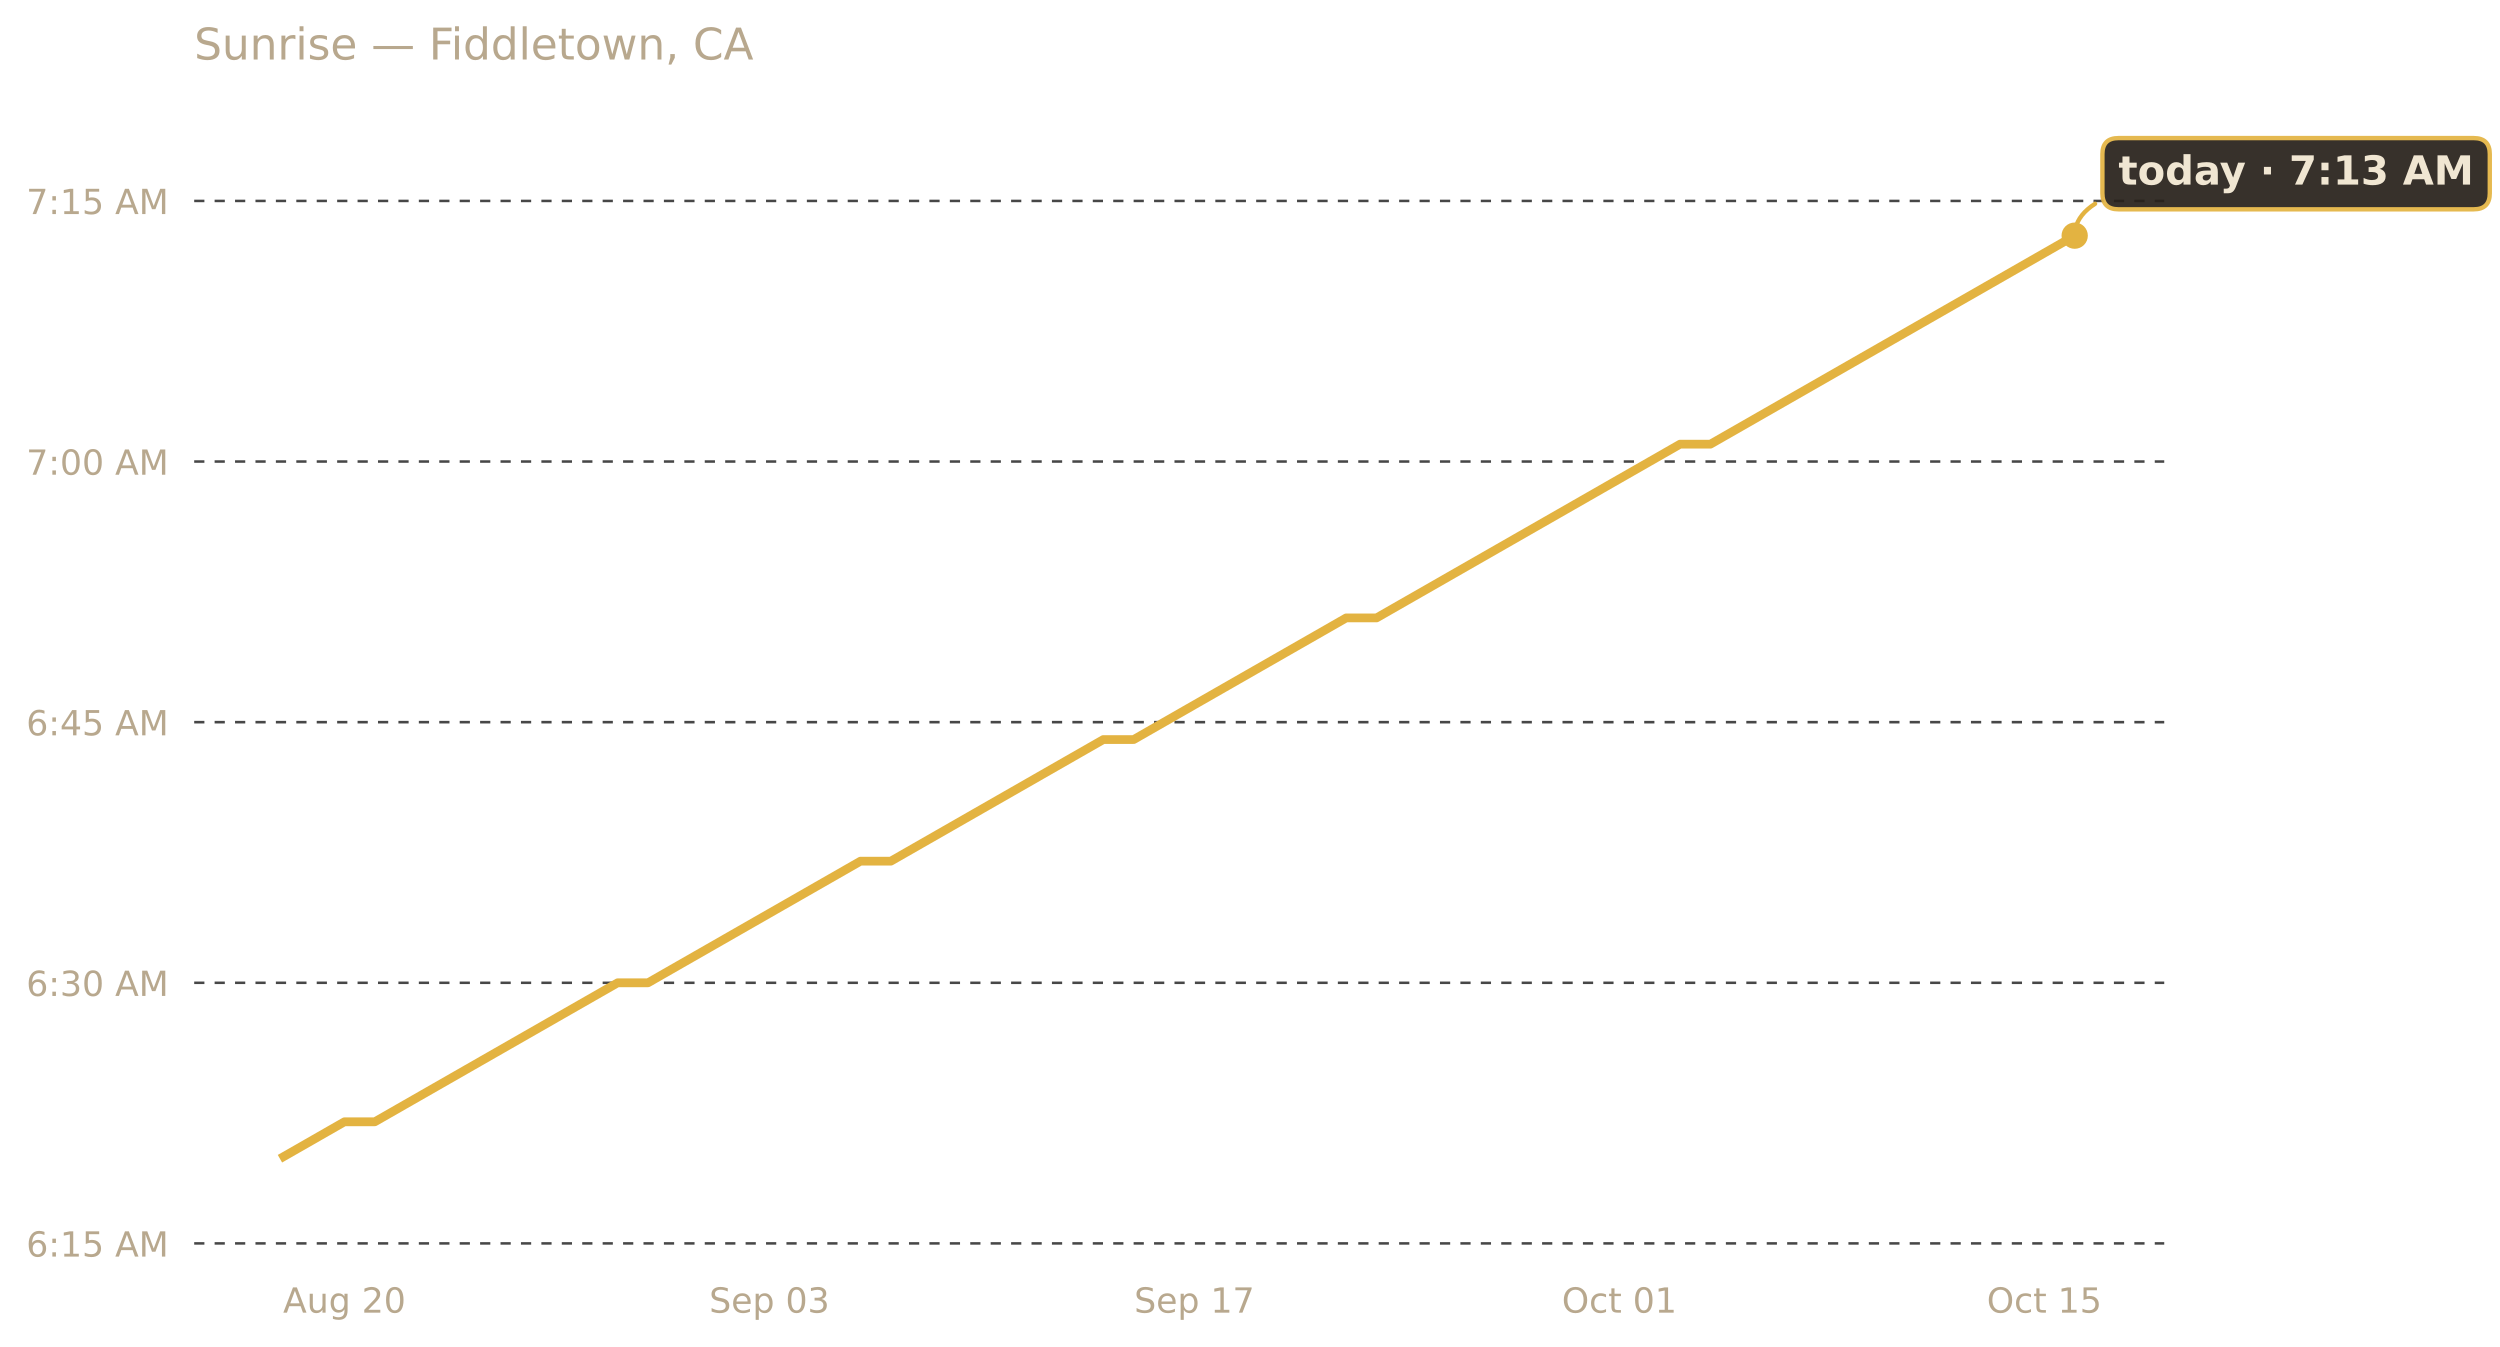
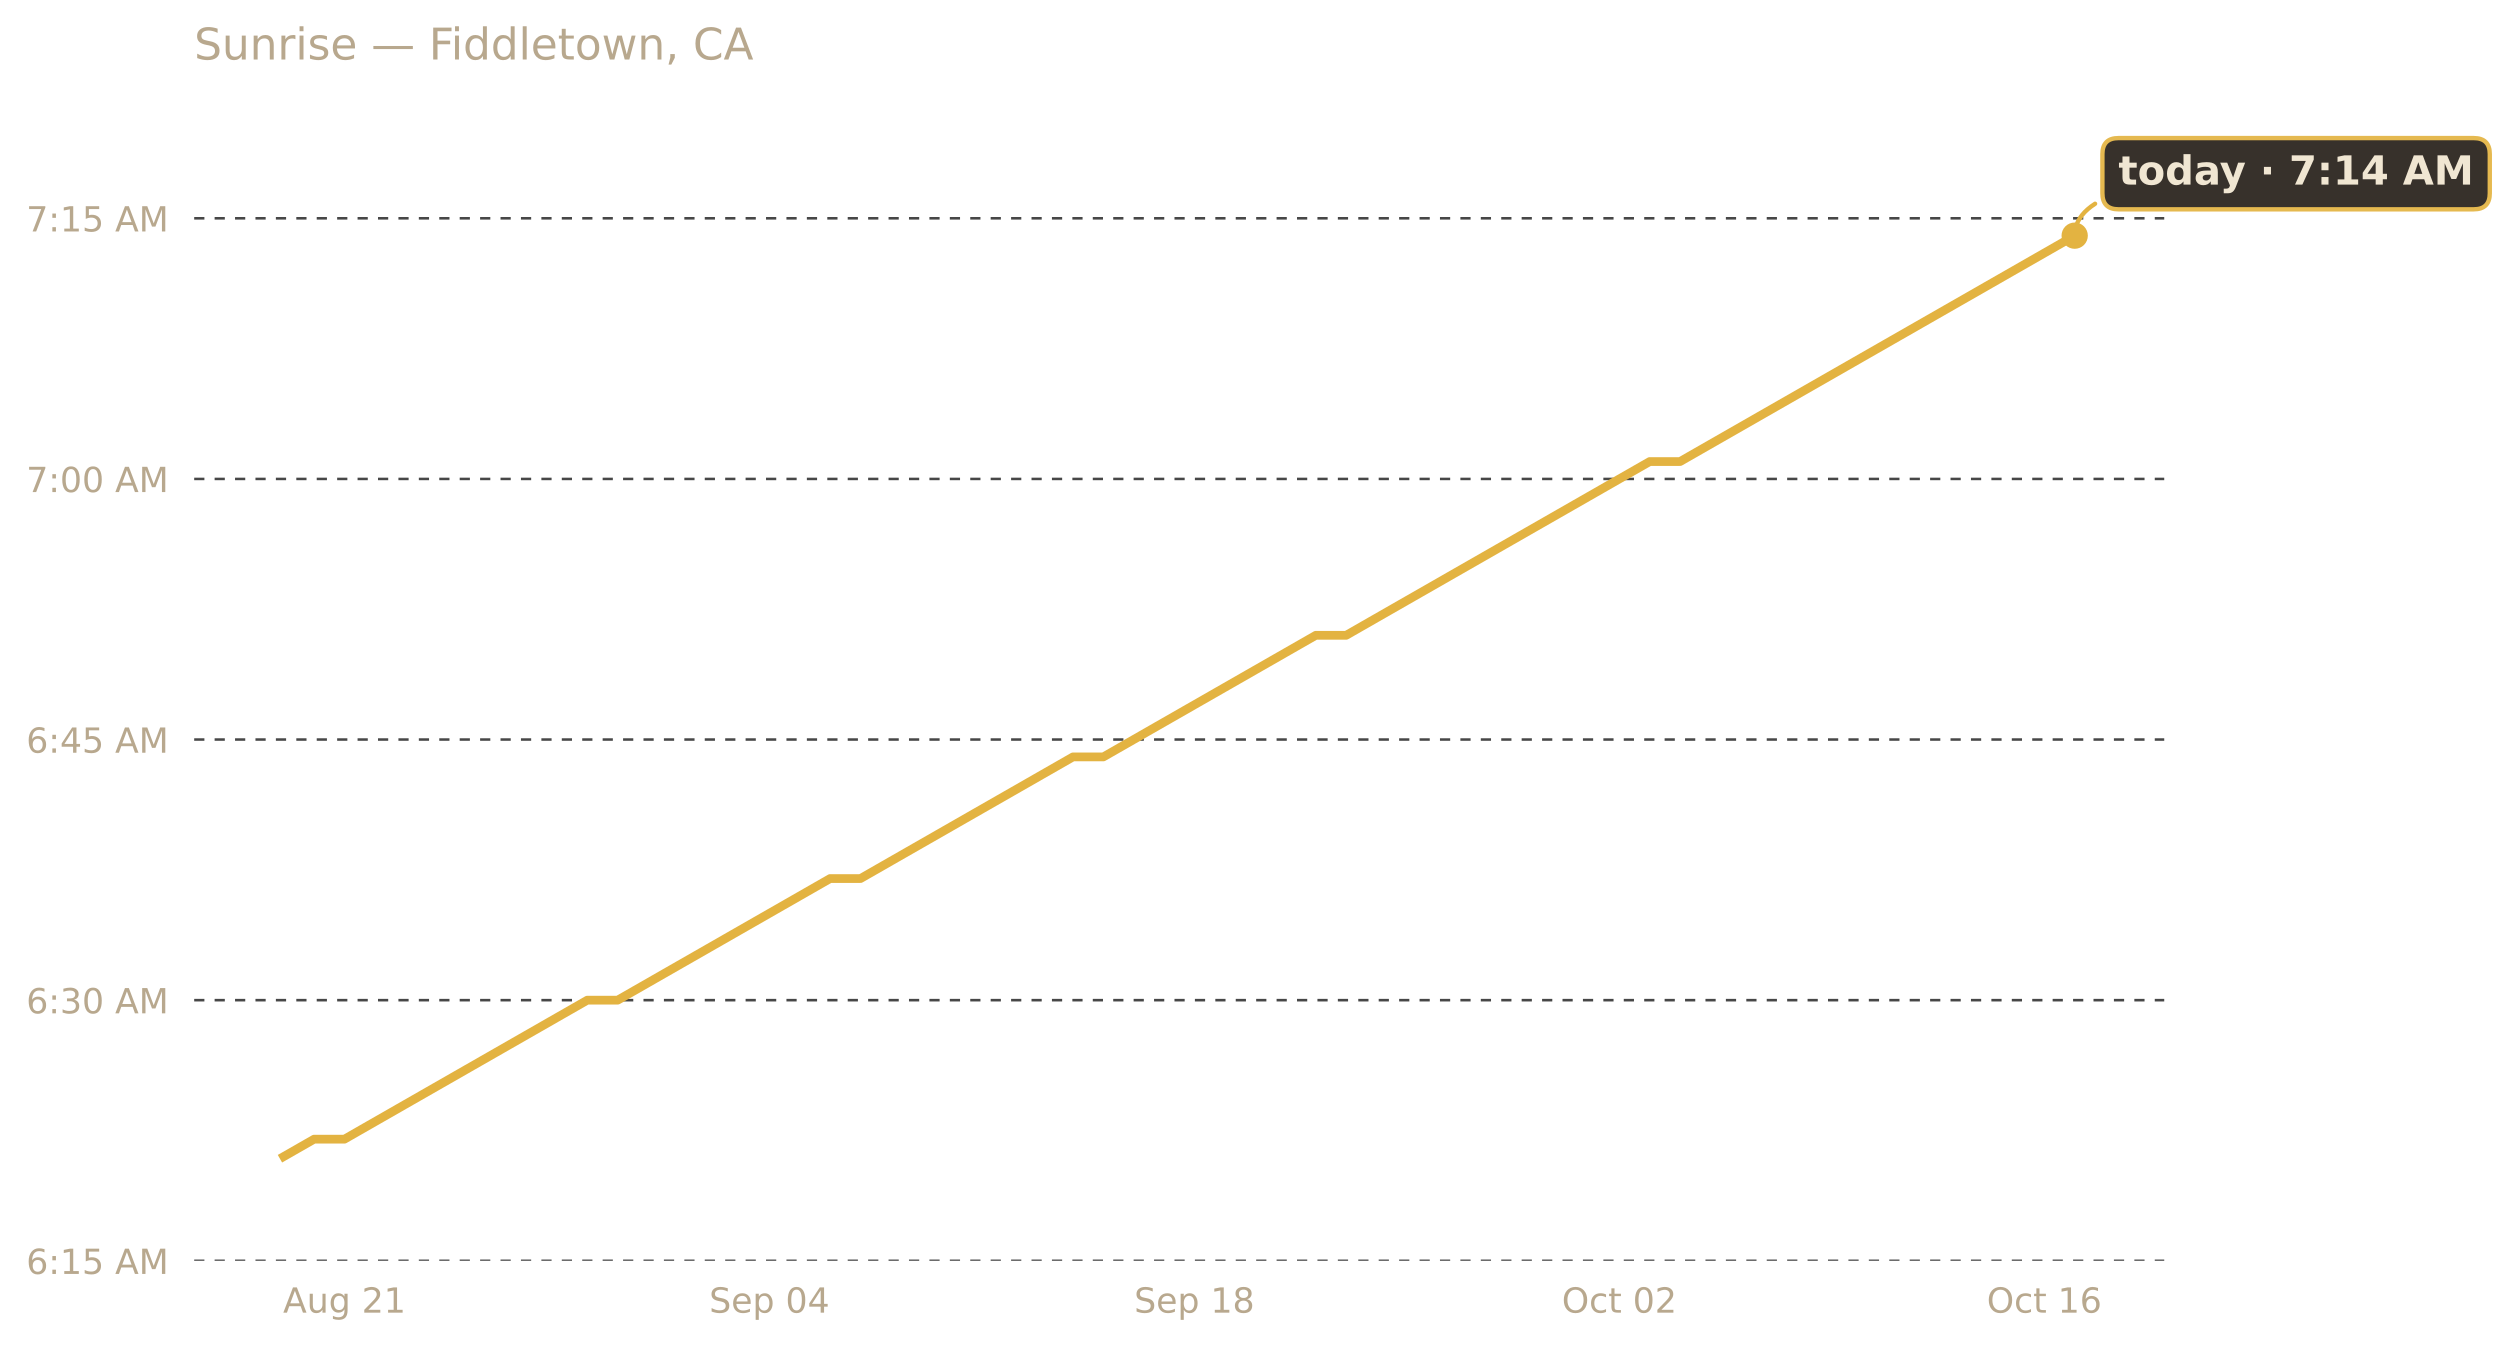
<svg xmlns="http://www.w3.org/2000/svg" xmlns:xlink="http://www.w3.org/1999/xlink" width="685.516pt" height="369.112pt" viewBox="0 0 685.516 369.112" version="1.1">
  <defs>
    <style type="text/css">*{stroke-linejoin: round; stroke-linecap: butt}</style>
  </defs>
  <g id="figure_1">
    <g id="patch_1">
      <path d="M 0 369.112  L 685.516 369.112  L 685.516 0  L 0 0  L 0 369.112  z " style="fill: none; opacity: 0" />
    </g>
    <g id="axes_1">
      <g id="patch_2">
        <path d="M 53.248 345.718  L 593.447 345.718  L 593.447 30.318  L 53.248 30.318  L 53.248 345.718  z " style="fill: none" />
      </g>
      <g id="matplotlib.axis_1">
        <g id="xtick_1">
          <g id="text_1">
            <g style="fill: #b8a88e" transform="translate(77.62049 359.9366) scale(0.095 -0.095)">
              <defs>
                <path id="DejaVuSans-41" d="M 2188 4044  L 1331 1722  L 3047 1722  L 2188 4044  z M 1831 4666  L 2547 4666  L 4325 0  L 3669 0  L 3244 1197  L 1141 1197  L 716 0  L 50 0  L 1831 4666  z " transform="scale(0.015625)" />
                <path id="DejaVuSans-75" d="M 544 1381  L 544 3500  L 1119 3500  L 1119 1403  Q 1119 906 1312 657  Q 1506 409 1894 409  Q 2359 409 2629 706  Q 2900 1003 2900 1516  L 2900 3500  L 3475 3500  L 3475 0  L 2900 0  L 2900 538  Q 2691 219 2414 64  Q 2138 -91 1772 -91  Q 1169 -91 856 284  Q 544 659 544 1381  z M 1991 3584  L 1991 3584  z " transform="scale(0.015625)" />
                <path id="DejaVuSans-67" d="M 2906 1791  Q 2906 2416 2648 2759  Q 2391 3103 1925 3103  Q 1463 3103 1205 2759  Q 947 2416 947 1791  Q 947 1169 1205 825  Q 1463 481 1925 481  Q 2391 481 2648 825  Q 2906 1169 2906 1791  z M 3481 434  Q 3481 -459 3084 -895  Q 2688 -1331 1869 -1331  Q 1566 -1331 1297 -1286  Q 1028 -1241 775 -1147  L 775 -588  Q 1028 -725 1275 -790  Q 1522 -856 1778 -856  Q 2344 -856 2625 -561  Q 2906 -266 2906 331  L 2906 616  Q 2728 306 2450 153  Q 2172 0 1784 0  Q 1141 0 747 490  Q 353 981 353 1791  Q 353 2603 747 3093  Q 1141 3584 1784 3584  Q 2172 3584 2450 3431  Q 2728 3278 2906 2969  L 2906 3500  L 3481 3500  L 3481 434  z " transform="scale(0.015625)" />
                <path id="DejaVuSans-20" transform="scale(0.015625)" />
                <path id="DejaVuSans-32" d="M 1228 531  L 3431 531  L 3431 0  L 469 0  L 469 531  Q 828 903 1448 1529  Q 2069 2156 2228 2338  Q 2531 2678 2651 2914  Q 2772 3150 2772 3378  Q 2772 3750 2511 3984  Q 2250 4219 1831 4219  Q 1534 4219 1204 4116  Q 875 4013 500 3803  L 500 4441  Q 881 4594 1212 4672  Q 1544 4750 1819 4750  Q 2544 4750 2975 4387  Q 3406 4025 3406 3419  Q 3406 3131 3298 2873  Q 3191 2616 2906 2266  Q 2828 2175 2409 1742  Q 1991 1309 1228 531  z " transform="scale(0.015625)" />
-                 <path id="DejaVuSans-30" d="M 2034 4250  Q 1547 4250 1301 3770  Q 1056 3291 1056 2328  Q 1056 1369 1301 889  Q 1547 409 2034 409  Q 2525 409 2770 889  Q 3016 1369 3016 2328  Q 3016 3291 2770 3770  Q 2525 4250 2034 4250  z M 2034 4750  Q 2819 4750 3233 4129  Q 3647 3509 3647 2328  Q 3647 1150 3233 529  Q 2819 -91 2034 -91  Q 1250 -91 836 529  Q 422 1150 422 2328  Q 422 3509 836 4129  Q 1250 4750 2034 4750  z " transform="scale(0.015625)" />
+                 <path id="DejaVuSans-31" d="M 794 531  L 1825 531  L 1825 4091  L 703 3866  L 703 4441  L 1819 4666  L 2450 4666  L 2450 531  L 3481 531  L 3481 0  L 794 0  L 794 531  z " transform="scale(0.015625)" />
              </defs>
              <use xlink:href="#DejaVuSans-41" />
              <use xlink:href="#DejaVuSans-75" x="68.408" />
              <use xlink:href="#DejaVuSans-67" x="131.787" />
              <use xlink:href="#DejaVuSans-20" x="195.264" />
              <use xlink:href="#DejaVuSans-32" x="227.051" />
-               <use xlink:href="#DejaVuSans-30" x="290.674" />
+               <use xlink:href="#DejaVuSans-31" x="290.674" />
            </g>
          </g>
        </g>
        <g id="xtick_2">
          <g id="text_2">
            <g style="fill: #b8a88e" transform="translate(194.4717 359.9366) scale(0.095 -0.095)">
              <defs>
                <path id="DejaVuSans-53" d="M 3425 4513  L 3425 3897  Q 3066 4069 2747 4153  Q 2428 4238 2131 4238  Q 1616 4238 1336 4038  Q 1056 3838 1056 3469  Q 1056 3159 1242 3001  Q 1428 2844 1947 2747  L 2328 2669  Q 3034 2534 3370 2195  Q 3706 1856 3706 1288  Q 3706 609 3251 259  Q 2797 -91 1919 -91  Q 1588 -91 1214 -16  Q 841 59 441 206  L 441 856  Q 825 641 1194 531  Q 1563 422 1919 422  Q 2459 422 2753 634  Q 3047 847 3047 1241  Q 3047 1584 2836 1778  Q 2625 1972 2144 2069  L 1759 2144  Q 1053 2284 737 2584  Q 422 2884 422 3419  Q 422 4038 858 4394  Q 1294 4750 2059 4750  Q 2388 4750 2728 4690  Q 3069 4631 3425 4513  z " transform="scale(0.015625)" />
                <path id="DejaVuSans-65" d="M 3597 1894  L 3597 1613  L 953 1613  Q 991 1019 1311 708  Q 1631 397 2203 397  Q 2534 397 2845 478  Q 3156 559 3463 722  L 3463 178  Q 3153 47 2828 -22  Q 2503 -91 2169 -91  Q 1331 -91 842 396  Q 353 884 353 1716  Q 353 2575 817 3079  Q 1281 3584 2069 3584  Q 2775 3584 3186 3129  Q 3597 2675 3597 1894  z M 3022 2063  Q 3016 2534 2758 2815  Q 2500 3097 2075 3097  Q 1594 3097 1305 2825  Q 1016 2553 972 2059  L 3022 2063  z " transform="scale(0.015625)" />
                <path id="DejaVuSans-70" d="M 1159 525  L 1159 -1331  L 581 -1331  L 581 3500  L 1159 3500  L 1159 2969  Q 1341 3281 1617 3432  Q 1894 3584 2278 3584  Q 2916 3584 3314 3078  Q 3713 2572 3713 1747  Q 3713 922 3314 415  Q 2916 -91 2278 -91  Q 1894 -91 1617 61  Q 1341 213 1159 525  z M 3116 1747  Q 3116 2381 2855 2742  Q 2594 3103 2138 3103  Q 1681 3103 1420 2742  Q 1159 2381 1159 1747  Q 1159 1113 1420 752  Q 1681 391 2138 391  Q 2594 391 2855 752  Q 3116 1113 3116 1747  z " transform="scale(0.015625)" />
-                 <path id="DejaVuSans-33" d="M 2597 2516  Q 3050 2419 3304 2112  Q 3559 1806 3559 1356  Q 3559 666 3084 287  Q 2609 -91 1734 -91  Q 1441 -91 1130 -33  Q 819 25 488 141  L 488 750  Q 750 597 1062 519  Q 1375 441 1716 441  Q 2309 441 2620 675  Q 2931 909 2931 1356  Q 2931 1769 2642 2001  Q 2353 2234 1838 2234  L 1294 2234  L 1294 2753  L 1863 2753  Q 2328 2753 2575 2939  Q 2822 3125 2822 3475  Q 2822 3834 2567 4026  Q 2313 4219 1838 4219  Q 1578 4219 1281 4162  Q 984 4106 628 3988  L 628 4550  Q 988 4650 1302 4700  Q 1616 4750 1894 4750  Q 2613 4750 3031 4423  Q 3450 4097 3450 3541  Q 3450 3153 3228 2886  Q 3006 2619 2597 2516  z " transform="scale(0.015625)" />
+                 <path id="DejaVuSans-30" d="M 2034 4250  Q 1547 4250 1301 3770  Q 1056 3291 1056 2328  Q 1056 1369 1301 889  Q 1547 409 2034 409  Q 2525 409 2770 889  Q 3016 1369 3016 2328  Q 3016 3291 2770 3770  Q 2525 4250 2034 4250  z M 2034 4750  Q 2819 4750 3233 4129  Q 3647 3509 3647 2328  Q 3647 1150 3233 529  Q 2819 -91 2034 -91  Q 1250 -91 836 529  Q 422 1150 422 2328  Q 422 3509 836 4129  Q 1250 4750 2034 4750  z " transform="scale(0.015625)" />
+                 <path id="DejaVuSans-34" d="M 2419 4116  L 825 1625  L 2419 1625  L 2419 4116  z M 2253 4666  L 3047 4666  L 3047 1625  L 3713 1625  L 3713 1100  L 3047 1100  L 3047 0  L 2419 0  L 2419 1100  L 313 1100  L 313 1709  L 2253 4666  z " transform="scale(0.015625)" />
              </defs>
              <use xlink:href="#DejaVuSans-53" />
              <use xlink:href="#DejaVuSans-65" x="63.477" />
              <use xlink:href="#DejaVuSans-70" x="125" />
              <use xlink:href="#DejaVuSans-20" x="188.477" />
              <use xlink:href="#DejaVuSans-30" x="220.264" />
-               <use xlink:href="#DejaVuSans-33" x="283.887" />
+               <use xlink:href="#DejaVuSans-34" x="283.887" />
            </g>
          </g>
        </g>
        <g id="xtick_3">
          <g id="text_3">
            <g style="fill: #b8a88e" transform="translate(311.0016 359.9366) scale(0.095 -0.095)">
              <defs>
-                 <path id="DejaVuSans-31" d="M 794 531  L 1825 531  L 1825 4091  L 703 3866  L 703 4441  L 1819 4666  L 2450 4666  L 2450 531  L 3481 531  L 3481 0  L 794 0  L 794 531  z " transform="scale(0.015625)" />
-                 <path id="DejaVuSans-37" d="M 525 4666  L 3525 4666  L 3525 4397  L 1831 0  L 1172 0  L 2766 4134  L 525 4134  L 525 4666  z " transform="scale(0.015625)" />
+                 <path id="DejaVuSans-38" d="M 2034 2216  Q 1584 2216 1326 1975  Q 1069 1734 1069 1313  Q 1069 891 1326 650  Q 1584 409 2034 409  Q 2484 409 2743 651  Q 3003 894 3003 1313  Q 3003 1734 2745 1975  Q 2488 2216 2034 2216  z M 1403 2484  Q 997 2584 770 2862  Q 544 3141 544 3541  Q 544 4100 942 4425  Q 1341 4750 2034 4750  Q 2731 4750 3128 4425  Q 3525 4100 3525 3541  Q 3525 3141 3298 2862  Q 3072 2584 2669 2484  Q 3125 2378 3379 2068  Q 3634 1759 3634 1313  Q 3634 634 3220 271  Q 2806 -91 2034 -91  Q 1263 -91 848 271  Q 434 634 434 1313  Q 434 1759 690 2068  Q 947 2378 1403 2484  z M 1172 3481  Q 1172 3119 1398 2916  Q 1625 2713 2034 2713  Q 2441 2713 2670 2916  Q 2900 3119 2900 3481  Q 2900 3844 2670 4047  Q 2441 4250 2034 4250  Q 1625 4250 1398 4047  Q 1172 3844 1172 3481  z " transform="scale(0.015625)" />
              </defs>
              <use xlink:href="#DejaVuSans-53" />
              <use xlink:href="#DejaVuSans-65" x="63.477" />
              <use xlink:href="#DejaVuSans-70" x="125" />
              <use xlink:href="#DejaVuSans-20" x="188.477" />
              <use xlink:href="#DejaVuSans-31" x="220.264" />
-               <use xlink:href="#DejaVuSans-37" x="283.887" />
+               <use xlink:href="#DejaVuSans-38" x="283.887" />
            </g>
          </g>
        </g>
        <g id="xtick_4">
          <g id="text_4">
            <g style="fill: #b8a88e" transform="translate(428.2721 359.9366) scale(0.095 -0.095)">
              <defs>
                <path id="DejaVuSans-4f" d="M 2522 4238  Q 1834 4238 1429 3725  Q 1025 3213 1025 2328  Q 1025 1447 1429 934  Q 1834 422 2522 422  Q 3209 422 3611 934  Q 4013 1447 4013 2328  Q 4013 3213 3611 3725  Q 3209 4238 2522 4238  z M 2522 4750  Q 3503 4750 4090 4092  Q 4678 3434 4678 2328  Q 4678 1225 4090 567  Q 3503 -91 2522 -91  Q 1538 -91 948 565  Q 359 1222 359 2328  Q 359 3434 948 4092  Q 1538 4750 2522 4750  z " transform="scale(0.015625)" />
                <path id="DejaVuSans-63" d="M 3122 3366  L 3122 2828  Q 2878 2963 2633 3030  Q 2388 3097 2138 3097  Q 1578 3097 1268 2742  Q 959 2388 959 1747  Q 959 1106 1268 751  Q 1578 397 2138 397  Q 2388 397 2633 464  Q 2878 531 3122 666  L 3122 134  Q 2881 22 2623 -34  Q 2366 -91 2075 -91  Q 1284 -91 818 406  Q 353 903 353 1747  Q 353 2603 823 3093  Q 1294 3584 2113 3584  Q 2378 3584 2631 3529  Q 2884 3475 3122 3366  z " transform="scale(0.015625)" />
                <path id="DejaVuSans-74" d="M 1172 4494  L 1172 3500  L 2356 3500  L 2356 3053  L 1172 3053  L 1172 1153  Q 1172 725 1289 603  Q 1406 481 1766 481  L 2356 481  L 2356 0  L 1766 0  Q 1100 0 847 248  Q 594 497 594 1153  L 594 3053  L 172 3053  L 172 3500  L 594 3500  L 594 4494  L 1172 4494  z " transform="scale(0.015625)" />
              </defs>
              <use xlink:href="#DejaVuSans-4f" />
              <use xlink:href="#DejaVuSans-63" x="78.711" />
              <use xlink:href="#DejaVuSans-74" x="133.691" />
              <use xlink:href="#DejaVuSans-20" x="172.9" />
              <use xlink:href="#DejaVuSans-30" x="204.688" />
-               <use xlink:href="#DejaVuSans-31" x="268.311" />
+               <use xlink:href="#DejaVuSans-32" x="268.311" />
            </g>
          </g>
        </g>
        <g id="xtick_5">
          <g id="text_5">
            <g style="fill: #b8a88e" transform="translate(544.802 359.9366) scale(0.095 -0.095)">
              <defs>
-                 <path id="DejaVuSans-35" d="M 691 4666  L 3169 4666  L 3169 4134  L 1269 4134  L 1269 2991  Q 1406 3038 1543 3061  Q 1681 3084 1819 3084  Q 2600 3084 3056 2656  Q 3513 2228 3513 1497  Q 3513 744 3044 326  Q 2575 -91 1722 -91  Q 1428 -91 1123 -41  Q 819 9 494 109  L 494 744  Q 775 591 1075 516  Q 1375 441 1709 441  Q 2250 441 2565 725  Q 2881 1009 2881 1497  Q 2881 1984 2565 2268  Q 2250 2553 1709 2553  Q 1456 2553 1204 2497  Q 953 2441 691 2322  L 691 4666  z " transform="scale(0.015625)" />
+                 <path id="DejaVuSans-36" d="M 2113 2584  Q 1688 2584 1439 2293  Q 1191 2003 1191 1497  Q 1191 994 1439 701  Q 1688 409 2113 409  Q 2538 409 2786 701  Q 3034 994 3034 1497  Q 3034 2003 2786 2293  Q 2538 2584 2113 2584  z M 3366 4563  L 3366 3988  Q 3128 4100 2886 4159  Q 2644 4219 2406 4219  Q 1781 4219 1451 3797  Q 1122 3375 1075 2522  Q 1259 2794 1537 2939  Q 1816 3084 2150 3084  Q 2853 3084 3261 2657  Q 3669 2231 3669 1497  Q 3669 778 3244 343  Q 2819 -91 2113 -91  Q 1303 -91 875 529  Q 447 1150 447 2328  Q 447 3434 972 4092  Q 1497 4750 2381 4750  Q 2619 4750 2861 4703  Q 3103 4656 3366 4563  z " transform="scale(0.015625)" />
              </defs>
              <use xlink:href="#DejaVuSans-4f" />
              <use xlink:href="#DejaVuSans-63" x="78.711" />
              <use xlink:href="#DejaVuSans-74" x="133.691" />
              <use xlink:href="#DejaVuSans-20" x="172.9" />
              <use xlink:href="#DejaVuSans-31" x="204.688" />
-               <use xlink:href="#DejaVuSans-35" x="268.311" />
+               <use xlink:href="#DejaVuSans-36" x="268.311" />
            </g>
          </g>
        </g>
      </g>
      <g id="matplotlib.axis_2">
        <g id="ytick_1">
          <g id="line2d_1">
-             <path d="M 53.248 340.954  L 593.447 340.954  " clip-path="url(#p3fa9a7198c)" style="fill: none; stroke-dasharray: 2.8,2.8; stroke-dashoffset: 0; stroke: #474747; stroke-width: 0.7" />
+             <path d="M 53.248 345.718  L 593.447 345.718  " clip-path="url(#p2e3e57d304)" style="fill: none; stroke-dasharray: 2.8,2.8; stroke-dashoffset: 0; stroke: #474747; stroke-width: 0.7" />
          </g>
          <g id="text_6">
-             <g style="fill: #b8a88e" transform="translate(7.2 344.563) scale(0.095 -0.095)">
-               <defs>
-                 <path id="DejaVuSans-36" d="M 2113 2584  Q 1688 2584 1439 2293  Q 1191 2003 1191 1497  Q 1191 994 1439 701  Q 1688 409 2113 409  Q 2538 409 2786 701  Q 3034 994 3034 1497  Q 3034 2003 2786 2293  Q 2538 2584 2113 2584  z M 3366 4563  L 3366 3988  Q 3128 4100 2886 4159  Q 2644 4219 2406 4219  Q 1781 4219 1451 3797  Q 1122 3375 1075 2522  Q 1259 2794 1537 2939  Q 1816 3084 2150 3084  Q 2853 3084 3261 2657  Q 3669 2231 3669 1497  Q 3669 778 3244 343  Q 2819 -91 2113 -91  Q 1303 -91 875 529  Q 447 1150 447 2328  Q 447 3434 972 4092  Q 1497 4750 2381 4750  Q 2619 4750 2861 4703  Q 3103 4656 3366 4563  z " transform="scale(0.015625)" />
+             <g style="fill: #b8a88e" transform="translate(7.2 349.3274) scale(0.095 -0.095)">
+               <defs>
                <path id="DejaVuSans-3a" d="M 750 794  L 1409 794  L 1409 0  L 750 0  L 750 794  z M 750 3309  L 1409 3309  L 1409 2516  L 750 2516  L 750 3309  z " transform="scale(0.015625)" />
+                 <path id="DejaVuSans-35" d="M 691 4666  L 3169 4666  L 3169 4134  L 1269 4134  L 1269 2991  Q 1406 3038 1543 3061  Q 1681 3084 1819 3084  Q 2600 3084 3056 2656  Q 3513 2228 3513 1497  Q 3513 744 3044 326  Q 2575 -91 1722 -91  Q 1428 -91 1123 -41  Q 819 9 494 109  L 494 744  Q 775 591 1075 516  Q 1375 441 1709 441  Q 2250 441 2565 725  Q 2881 1009 2881 1497  Q 2881 1984 2565 2268  Q 2250 2553 1709 2553  Q 1456 2553 1204 2497  Q 953 2441 691 2322  L 691 4666  z " transform="scale(0.015625)" />
                <path id="DejaVuSans-4d" d="M 628 4666  L 1569 4666  L 2759 1491  L 3956 4666  L 4897 4666  L 4897 0  L 4281 0  L 4281 4097  L 3078 897  L 2444 897  L 1241 4097  L 1241 0  L 628 0  L 628 4666  z " transform="scale(0.015625)" />
              </defs>
              <use xlink:href="#DejaVuSans-36" />
              <use xlink:href="#DejaVuSans-3a" x="63.623" />
              <use xlink:href="#DejaVuSans-31" x="97.314" />
              <use xlink:href="#DejaVuSans-35" x="160.938" />
              <use xlink:href="#DejaVuSans-20" x="224.561" />
              <use xlink:href="#DejaVuSans-41" x="256.348" />
              <use xlink:href="#DejaVuSans-4d" x="324.756" />
            </g>
          </g>
        </g>
        <g id="ytick_2">
          <g id="line2d_2">
-             <path d="M 53.248 269.489  L 593.447 269.489  " clip-path="url(#p3fa9a7198c)" style="fill: none; stroke-dasharray: 2.8,2.8; stroke-dashoffset: 0; stroke: #474747; stroke-width: 0.7" />
+             <path d="M 53.248 274.253  L 593.447 274.253  " clip-path="url(#p2e3e57d304)" style="fill: none; stroke-dasharray: 2.8,2.8; stroke-dashoffset: 0; stroke: #474747; stroke-width: 0.7" />
          </g>
          <g id="text_7">
-             <g style="fill: #b8a88e" transform="translate(7.2 273.0978) scale(0.095 -0.095)">
+             <g style="fill: #b8a88e" transform="translate(7.2 277.8621) scale(0.095 -0.095)">
+               <defs>
+                 <path id="DejaVuSans-33" d="M 2597 2516  Q 3050 2419 3304 2112  Q 3559 1806 3559 1356  Q 3559 666 3084 287  Q 2609 -91 1734 -91  Q 1441 -91 1130 -33  Q 819 25 488 141  L 488 750  Q 750 597 1062 519  Q 1375 441 1716 441  Q 2309 441 2620 675  Q 2931 909 2931 1356  Q 2931 1769 2642 2001  Q 2353 2234 1838 2234  L 1294 2234  L 1294 2753  L 1863 2753  Q 2328 2753 2575 2939  Q 2822 3125 2822 3475  Q 2822 3834 2567 4026  Q 2313 4219 1838 4219  Q 1578 4219 1281 4162  Q 984 4106 628 3988  L 628 4550  Q 988 4650 1302 4700  Q 1616 4750 1894 4750  Q 2613 4750 3031 4423  Q 3450 4097 3450 3541  Q 3450 3153 3228 2886  Q 3006 2619 2597 2516  z " transform="scale(0.015625)" />
+               </defs>
              <use xlink:href="#DejaVuSans-36" />
              <use xlink:href="#DejaVuSans-3a" x="63.623" />
              <use xlink:href="#DejaVuSans-33" x="97.314" />
              <use xlink:href="#DejaVuSans-30" x="160.938" />
              <use xlink:href="#DejaVuSans-20" x="224.561" />
              <use xlink:href="#DejaVuSans-41" x="256.348" />
              <use xlink:href="#DejaVuSans-4d" x="324.756" />
            </g>
          </g>
        </g>
        <g id="ytick_3">
          <g id="line2d_3">
-             <path d="M 53.248 198.023  L 593.447 198.023  " clip-path="url(#p3fa9a7198c)" style="fill: none; stroke-dasharray: 2.8,2.8; stroke-dashoffset: 0; stroke: #474747; stroke-width: 0.7" />
+             <path d="M 53.248 202.788  L 593.447 202.788  " clip-path="url(#p2e3e57d304)" style="fill: none; stroke-dasharray: 2.8,2.8; stroke-dashoffset: 0; stroke: #474747; stroke-width: 0.7" />
          </g>
          <g id="text_8">
-             <g style="fill: #b8a88e" transform="translate(7.2 201.6325) scale(0.095 -0.095)">
-               <defs>
-                 <path id="DejaVuSans-34" d="M 2419 4116  L 825 1625  L 2419 1625  L 2419 4116  z M 2253 4666  L 3047 4666  L 3047 1625  L 3713 1625  L 3713 1100  L 3047 1100  L 3047 0  L 2419 0  L 2419 1100  L 313 1100  L 313 1709  L 2253 4666  z " transform="scale(0.015625)" />
-               </defs>
+             <g style="fill: #b8a88e" transform="translate(7.2 206.3969) scale(0.095 -0.095)">
              <use xlink:href="#DejaVuSans-36" />
              <use xlink:href="#DejaVuSans-3a" x="63.623" />
              <use xlink:href="#DejaVuSans-34" x="97.314" />
              <use xlink:href="#DejaVuSans-35" x="160.938" />
              <use xlink:href="#DejaVuSans-20" x="224.561" />
              <use xlink:href="#DejaVuSans-41" x="256.348" />
              <use xlink:href="#DejaVuSans-4d" x="324.756" />
            </g>
          </g>
        </g>
        <g id="ytick_4">
          <g id="line2d_4">
-             <path d="M 53.248 126.558  L 593.447 126.558  " clip-path="url(#p3fa9a7198c)" style="fill: none; stroke-dasharray: 2.8,2.8; stroke-dashoffset: 0; stroke: #474747; stroke-width: 0.7" />
+             <path d="M 53.248 131.322  L 593.447 131.322  " clip-path="url(#p2e3e57d304)" style="fill: none; stroke-dasharray: 2.8,2.8; stroke-dashoffset: 0; stroke: #474747; stroke-width: 0.7" />
          </g>
          <g id="text_9">
-             <g style="fill: #b8a88e" transform="translate(7.2 130.1673) scale(0.095 -0.095)">
+             <g style="fill: #b8a88e" transform="translate(7.2 134.9316) scale(0.095 -0.095)">
+               <defs>
+                 <path id="DejaVuSans-37" d="M 525 4666  L 3525 4666  L 3525 4397  L 1831 0  L 1172 0  L 2766 4134  L 525 4134  L 525 4666  z " transform="scale(0.015625)" />
+               </defs>
              <use xlink:href="#DejaVuSans-37" />
              <use xlink:href="#DejaVuSans-3a" x="63.623" />
              <use xlink:href="#DejaVuSans-30" x="97.314" />
              <use xlink:href="#DejaVuSans-30" x="160.938" />
              <use xlink:href="#DejaVuSans-20" x="224.561" />
              <use xlink:href="#DejaVuSans-41" x="256.348" />
              <use xlink:href="#DejaVuSans-4d" x="324.756" />
            </g>
          </g>
        </g>
        <g id="ytick_5">
          <g id="line2d_5">
-             <path d="M 53.248 55.093  L 593.447 55.093  " clip-path="url(#p3fa9a7198c)" style="fill: none; stroke-dasharray: 2.8,2.8; stroke-dashoffset: 0; stroke: #474747; stroke-width: 0.7" />
+             <path d="M 53.248 59.857  L 593.447 59.857  " clip-path="url(#p2e3e57d304)" style="fill: none; stroke-dasharray: 2.8,2.8; stroke-dashoffset: 0; stroke: #474747; stroke-width: 0.7" />
          </g>
          <g id="text_10">
-             <g style="fill: #b8a88e" transform="translate(7.2 58.702) scale(0.095 -0.095)">
+             <g style="fill: #b8a88e" transform="translate(7.2 63.46636) scale(0.095 -0.095)">
              <use xlink:href="#DejaVuSans-37" />
              <use xlink:href="#DejaVuSans-3a" x="63.623" />
              <use xlink:href="#DejaVuSans-31" x="97.314" />
              <use xlink:href="#DejaVuSans-35" x="160.938" />
              <use xlink:href="#DejaVuSans-20" x="224.561" />
              <use xlink:href="#DejaVuSans-41" x="256.348" />
              <use xlink:href="#DejaVuSans-4d" x="324.756" />
            </g>
          </g>
        </g>
      </g>
      <g id="line2d_6">
-         <path d="M 77.802 317.132  L 86.126 312.368  L 94.45 307.603  L 102.773 307.603  L 111.097 302.839  L 119.42 298.075  L 127.744 293.31  L 136.067 288.546  L 144.391 283.782  L 152.715 279.017  L 161.038 274.253  L 169.362 269.489  L 177.685 269.489  L 186.009 264.724  L 194.332 259.96  L 202.656 255.195  L 210.979 250.431  L 219.303 245.667  L 227.627 240.902  L 235.95 236.138  L 244.274 236.138  L 252.597 231.374  L 260.921 226.609  L 269.244 221.845  L 277.568 217.081  L 285.891 212.316  L 294.215 207.552  L 302.539 202.788  L 310.862 202.788  L 319.186 198.023  L 327.509 193.259  L 335.833 188.495  L 344.156 183.73  L 352.48 178.966  L 360.804 174.202  L 369.127 169.437  L 377.451 169.437  L 385.774 164.673  L 394.098 159.908  L 402.421 155.144  L 410.745 150.38  L 419.068 145.615  L 427.392 140.851  L 435.716 136.087  L 444.039 131.322  L 452.363 126.558  L 460.686 121.794  L 469.01 121.794  L 477.333 117.029  L 485.657 112.265  L 493.981 107.501  L 502.304 102.736  L 510.628 97.972  L 518.951 93.208  L 527.275 88.443  L 535.598 83.679  L 543.922 78.915  L 552.245 74.15  L 560.569 69.386  L 568.893 64.621  " clip-path="url(#p3fa9a7198c)" style="fill: none; stroke: #e3b341; stroke-width: 2.4; stroke-linecap: square" />
+         <path d="M 77.802 317.132  L 86.126 312.368  L 94.45 312.368  L 102.773 307.603  L 111.097 302.839  L 119.42 298.075  L 127.744 293.31  L 136.067 288.546  L 144.391 283.782  L 152.715 279.017  L 161.038 274.253  L 169.362 274.253  L 177.685 269.489  L 186.009 264.724  L 194.332 259.96  L 202.656 255.195  L 210.979 250.431  L 219.303 245.667  L 227.627 240.902  L 235.95 240.902  L 244.274 236.138  L 252.597 231.374  L 260.921 226.609  L 269.244 221.845  L 277.568 217.081  L 285.891 212.316  L 294.215 207.552  L 302.539 207.552  L 310.862 202.788  L 319.186 198.023  L 327.509 193.259  L 335.833 188.495  L 344.156 183.73  L 352.48 178.966  L 360.804 174.202  L 369.127 174.202  L 377.451 169.437  L 385.774 164.673  L 394.098 159.908  L 402.421 155.144  L 410.745 150.38  L 419.068 145.615  L 427.392 140.851  L 435.716 136.087  L 444.039 131.322  L 452.363 126.558  L 460.686 126.558  L 469.01 121.794  L 477.333 117.029  L 485.657 112.265  L 493.981 107.501  L 502.304 102.736  L 510.628 97.972  L 518.951 93.208  L 527.275 88.443  L 535.598 83.679  L 543.922 78.915  L 552.245 74.15  L 560.569 69.386  L 568.893 64.621  " clip-path="url(#p2e3e57d304)" style="fill: none; stroke: #e3b341; stroke-width: 2.4; stroke-linecap: square" />
      </g>
      <g id="patch_3">
        <path d="M 574.481 55.875  Q 570.003 58.752 569.113 62.634  " style="fill: none; stroke: #e3b341; stroke-width: 1.2; stroke-linecap: round" />
      </g>
      <g id="text_11">
        <g id="patch_4">
          <path d="M 580.893 57.395  L 678.316 57.395  Q 682.716 57.395 682.716 52.995  L 682.716 42.263  Q 682.716 37.863 678.316 37.863  L 580.893 37.863  Q 576.493 37.863 576.493 42.263  L 576.493 52.995  Q 576.493 57.395 580.893 57.395  z " style="fill: #262019; opacity: 0.92; stroke: #e3b341; stroke-width: 1.2; stroke-linejoin: miter" />
        </g>
        <g style="fill: #f0e6d2" transform="translate(580.8926 50.62145) scale(0.11 -0.11)">
          <defs>
            <path id="DejaVuSans-Bold-74" d="M 1759 4494  L 1759 3500  L 2913 3500  L 2913 2700  L 1759 2700  L 1759 1216  Q 1759 972 1856 886  Q 1953 800 2241 800  L 2816 800  L 2816 0  L 1856 0  Q 1194 0 917 276  Q 641 553 641 1216  L 641 2700  L 84 2700  L 84 3500  L 641 3500  L 641 4494  L 1759 4494  z " transform="scale(0.015625)" />
            <path id="DejaVuSans-Bold-6f" d="M 2203 2784  Q 1831 2784 1636 2517  Q 1441 2250 1441 1747  Q 1441 1244 1636 976  Q 1831 709 2203 709  Q 2569 709 2762 976  Q 2956 1244 2956 1747  Q 2956 2250 2762 2517  Q 2569 2784 2203 2784  z M 2203 3584  Q 3106 3584 3614 3096  Q 4122 2609 4122 1747  Q 4122 884 3614 396  Q 3106 -91 2203 -91  Q 1297 -91 786 396  Q 275 884 275 1747  Q 275 2609 786 3096  Q 1297 3584 2203 3584  z " transform="scale(0.015625)" />
            <path id="DejaVuSans-Bold-64" d="M 2919 2988  L 2919 4863  L 4044 4863  L 4044 0  L 2919 0  L 2919 506  Q 2688 197 2409 53  Q 2131 -91 1766 -91  Q 1119 -91 703 423  Q 288 938 288 1747  Q 288 2556 703 3070  Q 1119 3584 1766 3584  Q 2128 3584 2408 3439  Q 2688 3294 2919 2988  z M 2181 722  Q 2541 722 2730 984  Q 2919 1247 2919 1747  Q 2919 2247 2730 2509  Q 2541 2772 2181 2772  Q 1825 2772 1636 2509  Q 1447 2247 1447 1747  Q 1447 1247 1636 984  Q 1825 722 2181 722  z " transform="scale(0.015625)" />
            <path id="DejaVuSans-Bold-61" d="M 2106 1575  Q 1756 1575 1579 1456  Q 1403 1338 1403 1106  Q 1403 894 1545 773  Q 1688 653 1941 653  Q 2256 653 2472 879  Q 2688 1106 2688 1447  L 2688 1575  L 2106 1575  z M 3816 1997  L 3816 0  L 2688 0  L 2688 519  Q 2463 200 2181 54  Q 1900 -91 1497 -91  Q 953 -91 614 226  Q 275 544 275 1050  Q 275 1666 698 1953  Q 1122 2241 2028 2241  L 2688 2241  L 2688 2328  Q 2688 2594 2478 2717  Q 2269 2841 1825 2841  Q 1466 2841 1156 2769  Q 847 2697 581 2553  L 581 3406  Q 941 3494 1303 3539  Q 1666 3584 2028 3584  Q 2975 3584 3395 3211  Q 3816 2838 3816 1997  z " transform="scale(0.015625)" />
            <path id="DejaVuSans-Bold-79" d="M 78 3500  L 1197 3500  L 2138 1125  L 2938 3500  L 4056 3500  L 2584 -331  Q 2363 -916 2067 -1148  Q 1772 -1381 1288 -1381  L 641 -1381  L 641 -647  L 991 -647  Q 1275 -647 1404 -556  Q 1534 -466 1606 -231  L 1638 -134  L 78 3500  z " transform="scale(0.015625)" />
            <path id="DejaVuSans-Bold-20" transform="scale(0.015625)" />
            <path id="DejaVuSans-Bold-b7" d="M 653 2828  L 1778 2828  L 1778 1619  L 653 1619  L 653 2828  z " transform="scale(0.015625)" />
            <path id="DejaVuSans-Bold-37" d="M 428 4666  L 3944 4666  L 3944 3988  L 2125 0  L 953 0  L 2675 3781  L 428 3781  L 428 4666  z " transform="scale(0.015625)" />
            <path id="DejaVuSans-Bold-3a" d="M 716 3500  L 1844 3500  L 1844 2291  L 716 2291  L 716 3500  z M 716 1209  L 1844 1209  L 1844 0  L 716 0  L 716 1209  z " transform="scale(0.015625)" />
            <path id="DejaVuSans-Bold-31" d="M 750 831  L 1813 831  L 1813 3847  L 722 3622  L 722 4441  L 1806 4666  L 2950 4666  L 2950 831  L 4013 831  L 4013 0  L 750 0  L 750 831  z " transform="scale(0.015625)" />
-             <path id="DejaVuSans-Bold-33" d="M 2981 2516  Q 3453 2394 3698 2092  Q 3944 1791 3944 1325  Q 3944 631 3412 270  Q 2881 -91 1863 -91  Q 1503 -91 1142 -33  Q 781 25 428 141  L 428 1069  Q 766 900 1098 814  Q 1431 728 1753 728  Q 2231 728 2486 893  Q 2741 1059 2741 1369  Q 2741 1688 2480 1852  Q 2219 2016 1709 2016  L 1228 2016  L 1228 2791  L 1734 2791  Q 2188 2791 2409 2933  Q 2631 3075 2631 3366  Q 2631 3634 2415 3781  Q 2200 3928 1806 3928  Q 1516 3928 1219 3862  Q 922 3797 628 3669  L 628 4550  Q 984 4650 1334 4700  Q 1684 4750 2022 4750  Q 2931 4750 3382 4451  Q 3834 4153 3834 3553  Q 3834 3144 3618 2883  Q 3403 2622 2981 2516  z " transform="scale(0.015625)" />
+             <path id="DejaVuSans-Bold-34" d="M 2356 3675  L 1038 1722  L 2356 1722  L 2356 3675  z M 2156 4666  L 3494 4666  L 3494 1722  L 4159 1722  L 4159 850  L 3494 850  L 3494 0  L 2356 0  L 2356 850  L 288 850  L 288 1881  L 2156 4666  z " transform="scale(0.015625)" />
            <path id="DejaVuSans-Bold-41" d="M 3419 850  L 1538 850  L 1241 0  L 31 0  L 1759 4666  L 3194 4666  L 4922 0  L 3713 0  L 3419 850  z M 1838 1716  L 3116 1716  L 2478 3572  L 1838 1716  z " transform="scale(0.015625)" />
            <path id="DejaVuSans-Bold-4d" d="M 588 4666  L 2119 4666  L 3181 2169  L 4250 4666  L 5778 4666  L 5778 0  L 4641 0  L 4641 3413  L 3566 897  L 2803 897  L 1728 3413  L 1728 0  L 588 0  L 588 4666  z " transform="scale(0.015625)" />
          </defs>
          <use xlink:href="#DejaVuSans-Bold-74" />
          <use xlink:href="#DejaVuSans-Bold-6f" x="47.803" />
          <use xlink:href="#DejaVuSans-Bold-64" x="116.504" />
          <use xlink:href="#DejaVuSans-Bold-61" x="188.086" />
          <use xlink:href="#DejaVuSans-Bold-79" x="252.441" />
          <use xlink:href="#DejaVuSans-Bold-20" x="317.627" />
          <use xlink:href="#DejaVuSans-Bold-b7" x="352.441" />
          <use xlink:href="#DejaVuSans-Bold-20" x="390.43" />
          <use xlink:href="#DejaVuSans-Bold-37" x="425.244" />
          <use xlink:href="#DejaVuSans-Bold-3a" x="494.824" />
          <use xlink:href="#DejaVuSans-Bold-31" x="534.814" />
-           <use xlink:href="#DejaVuSans-Bold-33" x="604.395" />
+           <use xlink:href="#DejaVuSans-Bold-34" x="604.395" />
          <use xlink:href="#DejaVuSans-Bold-20" x="673.975" />
          <use xlink:href="#DejaVuSans-Bold-41" x="708.789" />
          <use xlink:href="#DejaVuSans-Bold-4d" x="786.182" />
        </g>
      </g>
      <g id="text_12">
        <g style="fill: #b8a88e" transform="translate(53.24797 16.31812) scale(0.12 -0.12)">
          <defs>
            <path id="DejaVuSans-6e" d="M 3513 2113  L 3513 0  L 2938 0  L 2938 2094  Q 2938 2591 2744 2837  Q 2550 3084 2163 3084  Q 1697 3084 1428 2787  Q 1159 2491 1159 1978  L 1159 0  L 581 0  L 581 3500  L 1159 3500  L 1159 2956  Q 1366 3272 1645 3428  Q 1925 3584 2291 3584  Q 2894 3584 3203 3211  Q 3513 2838 3513 2113  z " transform="scale(0.015625)" />
            <path id="DejaVuSans-72" d="M 2631 2963  Q 2534 3019 2420 3045  Q 2306 3072 2169 3072  Q 1681 3072 1420 2755  Q 1159 2438 1159 1844  L 1159 0  L 581 0  L 581 3500  L 1159 3500  L 1159 2956  Q 1341 3275 1631 3429  Q 1922 3584 2338 3584  Q 2397 3584 2469 3576  Q 2541 3569 2628 3553  L 2631 2963  z " transform="scale(0.015625)" />
            <path id="DejaVuSans-69" d="M 603 3500  L 1178 3500  L 1178 0  L 603 0  L 603 3500  z M 603 4863  L 1178 4863  L 1178 4134  L 603 4134  L 603 4863  z " transform="scale(0.015625)" />
            <path id="DejaVuSans-73" d="M 2834 3397  L 2834 2853  Q 2591 2978 2328 3040  Q 2066 3103 1784 3103  Q 1356 3103 1142 2972  Q 928 2841 928 2578  Q 928 2378 1081 2264  Q 1234 2150 1697 2047  L 1894 2003  Q 2506 1872 2764 1633  Q 3022 1394 3022 966  Q 3022 478 2636 193  Q 2250 -91 1575 -91  Q 1294 -91 989 -36  Q 684 19 347 128  L 347 722  Q 666 556 975 473  Q 1284 391 1588 391  Q 1994 391 2212 530  Q 2431 669 2431 922  Q 2431 1156 2273 1281  Q 2116 1406 1581 1522  L 1381 1569  Q 847 1681 609 1914  Q 372 2147 372 2553  Q 372 3047 722 3315  Q 1072 3584 1716 3584  Q 2034 3584 2315 3537  Q 2597 3491 2834 3397  z " transform="scale(0.015625)" />
            <path id="DejaVuSans-2014" d="M 313 1978  L 6088 1978  L 6088 1528  L 313 1528  L 313 1978  z " transform="scale(0.015625)" />
            <path id="DejaVuSans-46" d="M 628 4666  L 3309 4666  L 3309 4134  L 1259 4134  L 1259 2759  L 3109 2759  L 3109 2228  L 1259 2228  L 1259 0  L 628 0  L 628 4666  z " transform="scale(0.015625)" />
            <path id="DejaVuSans-64" d="M 2906 2969  L 2906 4863  L 3481 4863  L 3481 0  L 2906 0  L 2906 525  Q 2725 213 2448 61  Q 2172 -91 1784 -91  Q 1150 -91 751 415  Q 353 922 353 1747  Q 353 2572 751 3078  Q 1150 3584 1784 3584  Q 2172 3584 2448 3432  Q 2725 3281 2906 2969  z M 947 1747  Q 947 1113 1208 752  Q 1469 391 1925 391  Q 2381 391 2643 752  Q 2906 1113 2906 1747  Q 2906 2381 2643 2742  Q 2381 3103 1925 3103  Q 1469 3103 1208 2742  Q 947 2381 947 1747  z " transform="scale(0.015625)" />
            <path id="DejaVuSans-6c" d="M 603 4863  L 1178 4863  L 1178 0  L 603 0  L 603 4863  z " transform="scale(0.015625)" />
            <path id="DejaVuSans-6f" d="M 1959 3097  Q 1497 3097 1228 2736  Q 959 2375 959 1747  Q 959 1119 1226 758  Q 1494 397 1959 397  Q 2419 397 2687 759  Q 2956 1122 2956 1747  Q 2956 2369 2687 2733  Q 2419 3097 1959 3097  z M 1959 3584  Q 2709 3584 3137 3096  Q 3566 2609 3566 1747  Q 3566 888 3137 398  Q 2709 -91 1959 -91  Q 1206 -91 779 398  Q 353 888 353 1747  Q 353 2609 779 3096  Q 1206 3584 1959 3584  z " transform="scale(0.015625)" />
            <path id="DejaVuSans-77" d="M 269 3500  L 844 3500  L 1563 769  L 2278 3500  L 2956 3500  L 3675 769  L 4391 3500  L 4966 3500  L 4050 0  L 3372 0  L 2619 2869  L 1863 0  L 1184 0  L 269 3500  z " transform="scale(0.015625)" />
            <path id="DejaVuSans-2c" d="M 750 794  L 1409 794  L 1409 256  L 897 -744  L 494 -744  L 750 256  L 750 794  z " transform="scale(0.015625)" />
            <path id="DejaVuSans-43" d="M 4122 4306  L 4122 3641  Q 3803 3938 3442 4084  Q 3081 4231 2675 4231  Q 1875 4231 1450 3742  Q 1025 3253 1025 2328  Q 1025 1406 1450 917  Q 1875 428 2675 428  Q 3081 428 3442 575  Q 3803 722 4122 1019  L 4122 359  Q 3791 134 3420 21  Q 3050 -91 2638 -91  Q 1578 -91 968 557  Q 359 1206 359 2328  Q 359 3453 968 4101  Q 1578 4750 2638 4750  Q 3056 4750 3426 4639  Q 3797 4528 4122 4306  z " transform="scale(0.015625)" />
          </defs>
          <use xlink:href="#DejaVuSans-53" />
          <use xlink:href="#DejaVuSans-75" x="63.477" />
          <use xlink:href="#DejaVuSans-6e" x="126.855" />
          <use xlink:href="#DejaVuSans-72" x="190.234" />
          <use xlink:href="#DejaVuSans-69" x="231.348" />
          <use xlink:href="#DejaVuSans-73" x="259.131" />
          <use xlink:href="#DejaVuSans-65" x="311.23" />
          <use xlink:href="#DejaVuSans-20" x="372.754" />
          <use xlink:href="#DejaVuSans-2014" x="404.541" />
          <use xlink:href="#DejaVuSans-20" x="504.541" />
          <use xlink:href="#DejaVuSans-46" x="536.328" />
          <use xlink:href="#DejaVuSans-69" x="586.598" />
          <use xlink:href="#DejaVuSans-64" x="614.381" />
          <use xlink:href="#DejaVuSans-64" x="677.857" />
          <use xlink:href="#DejaVuSans-6c" x="741.334" />
          <use xlink:href="#DejaVuSans-65" x="769.117" />
          <use xlink:href="#DejaVuSans-74" x="830.641" />
          <use xlink:href="#DejaVuSans-6f" x="869.85" />
          <use xlink:href="#DejaVuSans-77" x="931.031" />
          <use xlink:href="#DejaVuSans-6e" x="1012.818" />
          <use xlink:href="#DejaVuSans-2c" x="1076.197" />
          <use xlink:href="#DejaVuSans-20" x="1107.984" />
          <use xlink:href="#DejaVuSans-43" x="1139.771" />
          <use xlink:href="#DejaVuSans-41" x="1209.596" />
        </g>
      </g>
      <g id="PathCollection_1">
        <defs>
-           <path id="mb4fd22fb1e" d="M 0 3.606  C 0.956 3.606 1.873 3.226 2.55 2.55  C 3.226 1.873 3.606 0.956 3.606 0  C 3.606 -0.956 3.226 -1.873 2.55 -2.55  C 1.873 -3.226 0.956 -3.606 0 -3.606  C -0.956 -3.606 -1.873 -3.226 -2.55 -2.55  C -3.226 -1.873 -3.606 -0.956 -3.606 0  C -3.606 0.956 -3.226 1.873 -2.55 2.55  C -1.873 3.226 -0.956 3.606 0 3.606  z " />
+           <path id="m917d862f78" d="M 0 3.606  C 0.956 3.606 1.873 3.226 2.55 2.55  C 3.226 1.873 3.606 0.956 3.606 0  C 3.606 -0.956 3.226 -1.873 2.55 -2.55  C 1.873 -3.226 0.956 -3.606 0 -3.606  C -0.956 -3.606 -1.873 -3.226 -2.55 -2.55  C -3.226 -1.873 -3.606 -0.956 -3.606 0  C -3.606 0.956 -3.226 1.873 -2.55 2.55  C -1.873 3.226 -0.956 3.606 0 3.606  z " />
        </defs>
-         <g clip-path="url(#p3fa9a7198c)">
-           <use xlink:href="#mb4fd22fb1e" x="568.893" y="64.621" style="fill: #e3b341" />
+         <g clip-path="url(#p2e3e57d304)">
+           <use xlink:href="#m917d862f78" x="568.893" y="64.621" style="fill: #e3b341" />
        </g>
      </g>
    </g>
  </g>
  <defs>
-     <clipPath id="p3fa9a7198c">
+     <clipPath id="p2e3e57d304">
      <rect x="53.248" y="30.318" width="540.199" height="315.4" />
    </clipPath>
  </defs>
</svg>
